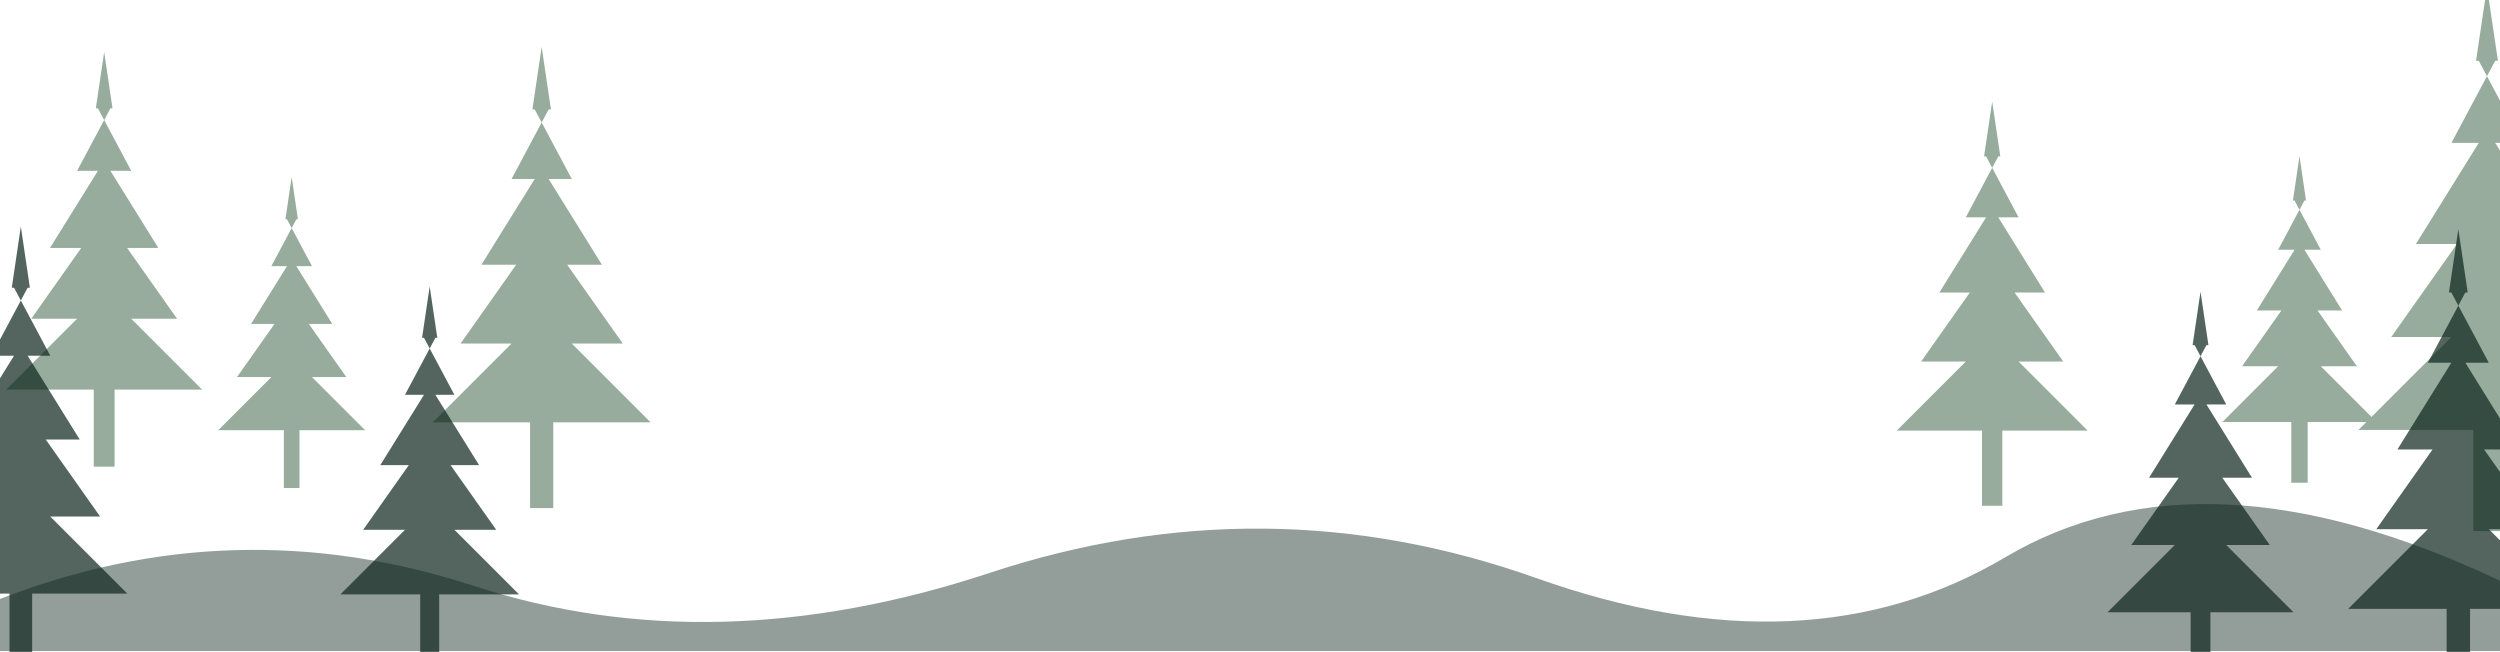
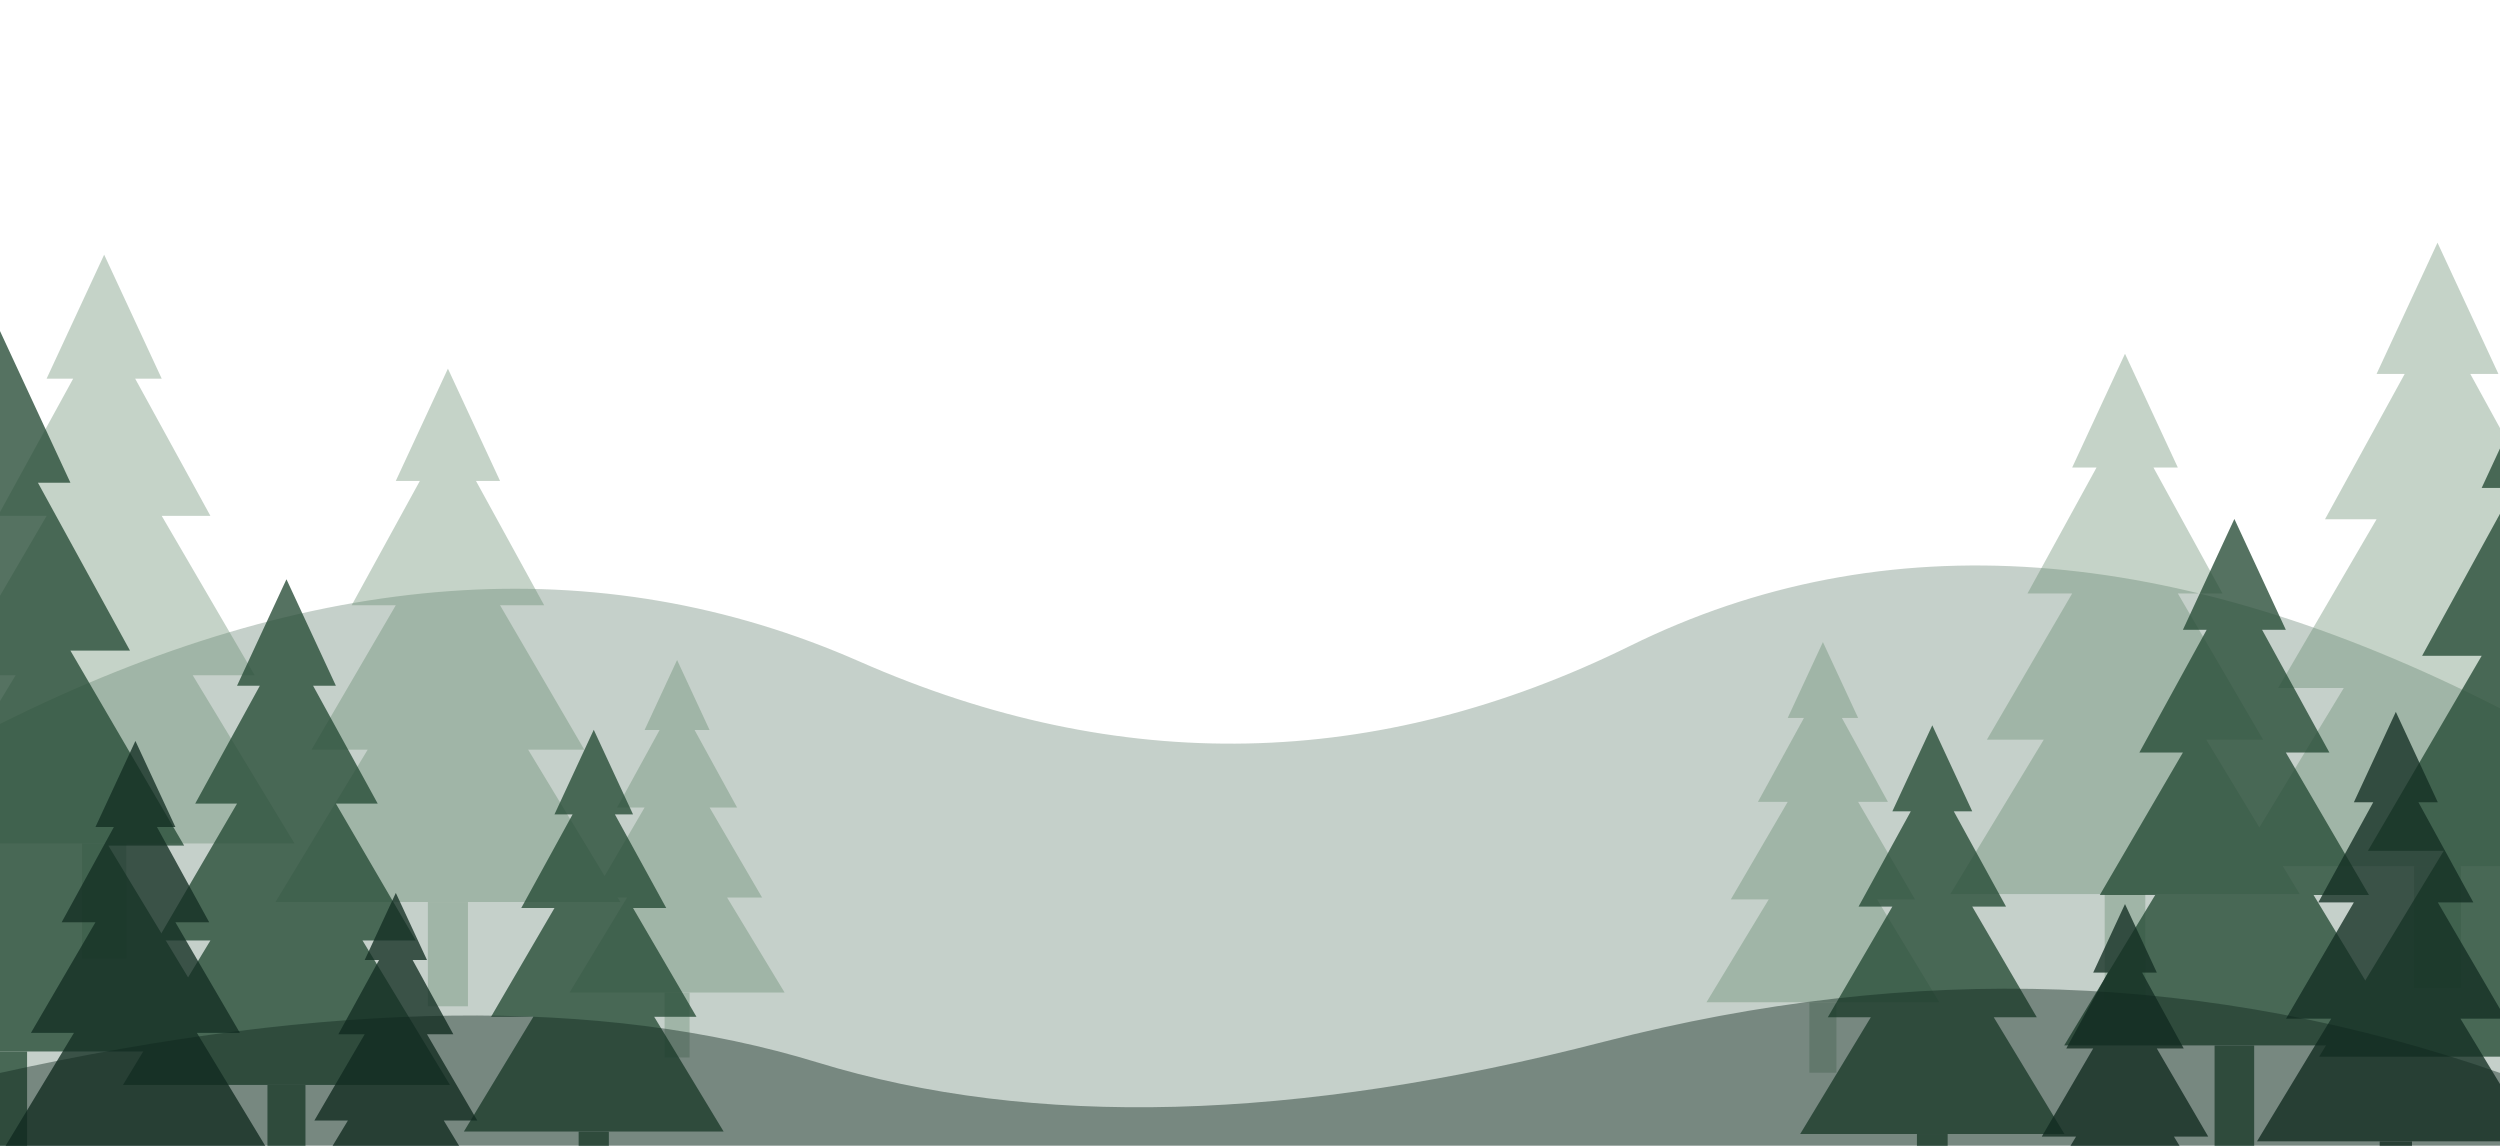
- <svg xmlns="http://www.w3.org/2000/svg" width="960" height="250" viewBox="0 0 960 250" aria-hidden="true">
+ <svg xmlns="http://www.w3.org/2000/svg" width="480" height="220" viewBox="0 0 480 220" preserveAspectRatio="xMidYMid slice" aria-hidden="true">
  <defs>
-     <g id="pine">
-       <path d="M0 0 4 27 -3 27 13 57 3 57 26 94 11 94 35 128 13 128 47 162 -47 162 -13 128 -35 128 -11 94 -26 94 -3 57 -13 57 3 27 -4 27Z" />
-       <path d="M-5 155H5V199H-5Z" />
+     <g id="spruce">
+       <path d="M0-86-13-58-7-58-24-27-13-27-34 9-20 9-43 47H43L20 9H34L13-27H24L7-58H13Z" />
+       <path d="M-5 47H5V73H-5Z" />
    </g>
  </defs>
-   <g fill="#41674d" opacity=".55">
-     <use href="#pine" transform="translate(40 20) scale(.8)" />
-     <use href="#pine" transform="translate(112 68) scale(.60)" />
-     <use href="#pine" transform="translate(208 18) scale(.89)" />
-     <use href="#pine" transform="translate(765 39) scale(.78)" />
-     <use href="#pine" transform="translate(883 60) scale(.63)" />
-     <use href="#pine" transform="translate(955 -5) scale(1.05)" />
+   <path fill="#2f563f" opacity=".28" d="M0 139q90-45 165-12t148-3 167 12v84H0Z" />
+   <g fill="#61876a" opacity=".37">
+     <use href="#spruce" transform="translate(20 122) scale(.85)" />
+     <use href="#spruce" transform="translate(86 137) scale(.77)" />
+     <use href="#spruce" transform="translate(130 168) scale(.48)" />
+     <use href="#spruce" transform="translate(350 168) scale(.52)" />
+     <use href="#spruce" transform="translate(408 135) scale(.78)" />
+     <use href="#spruce" transform="translate(468 124) scale(.9)" />
  </g>
-   <g fill="#0b241b" opacity=".70">
-     <use href="#pine" transform="translate(8 87) scale(.87)" />
-     <use href="#pine" transform="translate(165 110) scale(.73)" />
-     <use href="#pine" transform="translate(845 112) scale(.76)" />
-     <use href="#pine" transform="translate(944 88) scale(.9)" />
+   <g fill="#254a35" opacity=".78">
+     <use href="#spruce" transform="translate(0 153) scale(1.04)" />
+     <use href="#spruce" transform="translate(55 174) scale(.73)" />
+     <use href="#spruce" transform="translate(114 190) scale(.58)" />
+     <use href="#spruce" transform="translate(371 190) scale(.59)" />
+     <use href="#spruce" transform="translate(429 165) scale(.76)" />
+     <use href="#spruce" transform="translate(490 154) scale(1.04)" />
  </g>
-   <path fill="#10291f" opacity=".45" d="M0 230Q90 195 182 225T380 220T590 222T770 214T960 223V250H0Z" />
+   <g fill="#132e23" opacity=".78">
+     <use href="#spruce" transform="translate(26 193) scale(.59)" />
+     <use href="#spruce" transform="translate(76 211) scale(.46)" />
+     <use href="#spruce" transform="translate(408 214) scale(.47)" />
+     <use href="#spruce" transform="translate(460 190) scale(.62)" />
+   </g>
+   <path fill="#0c241b" opacity=".42" d="M0 206q95-21 157-2t151-4 172 6v14H0Z" />
</svg>
